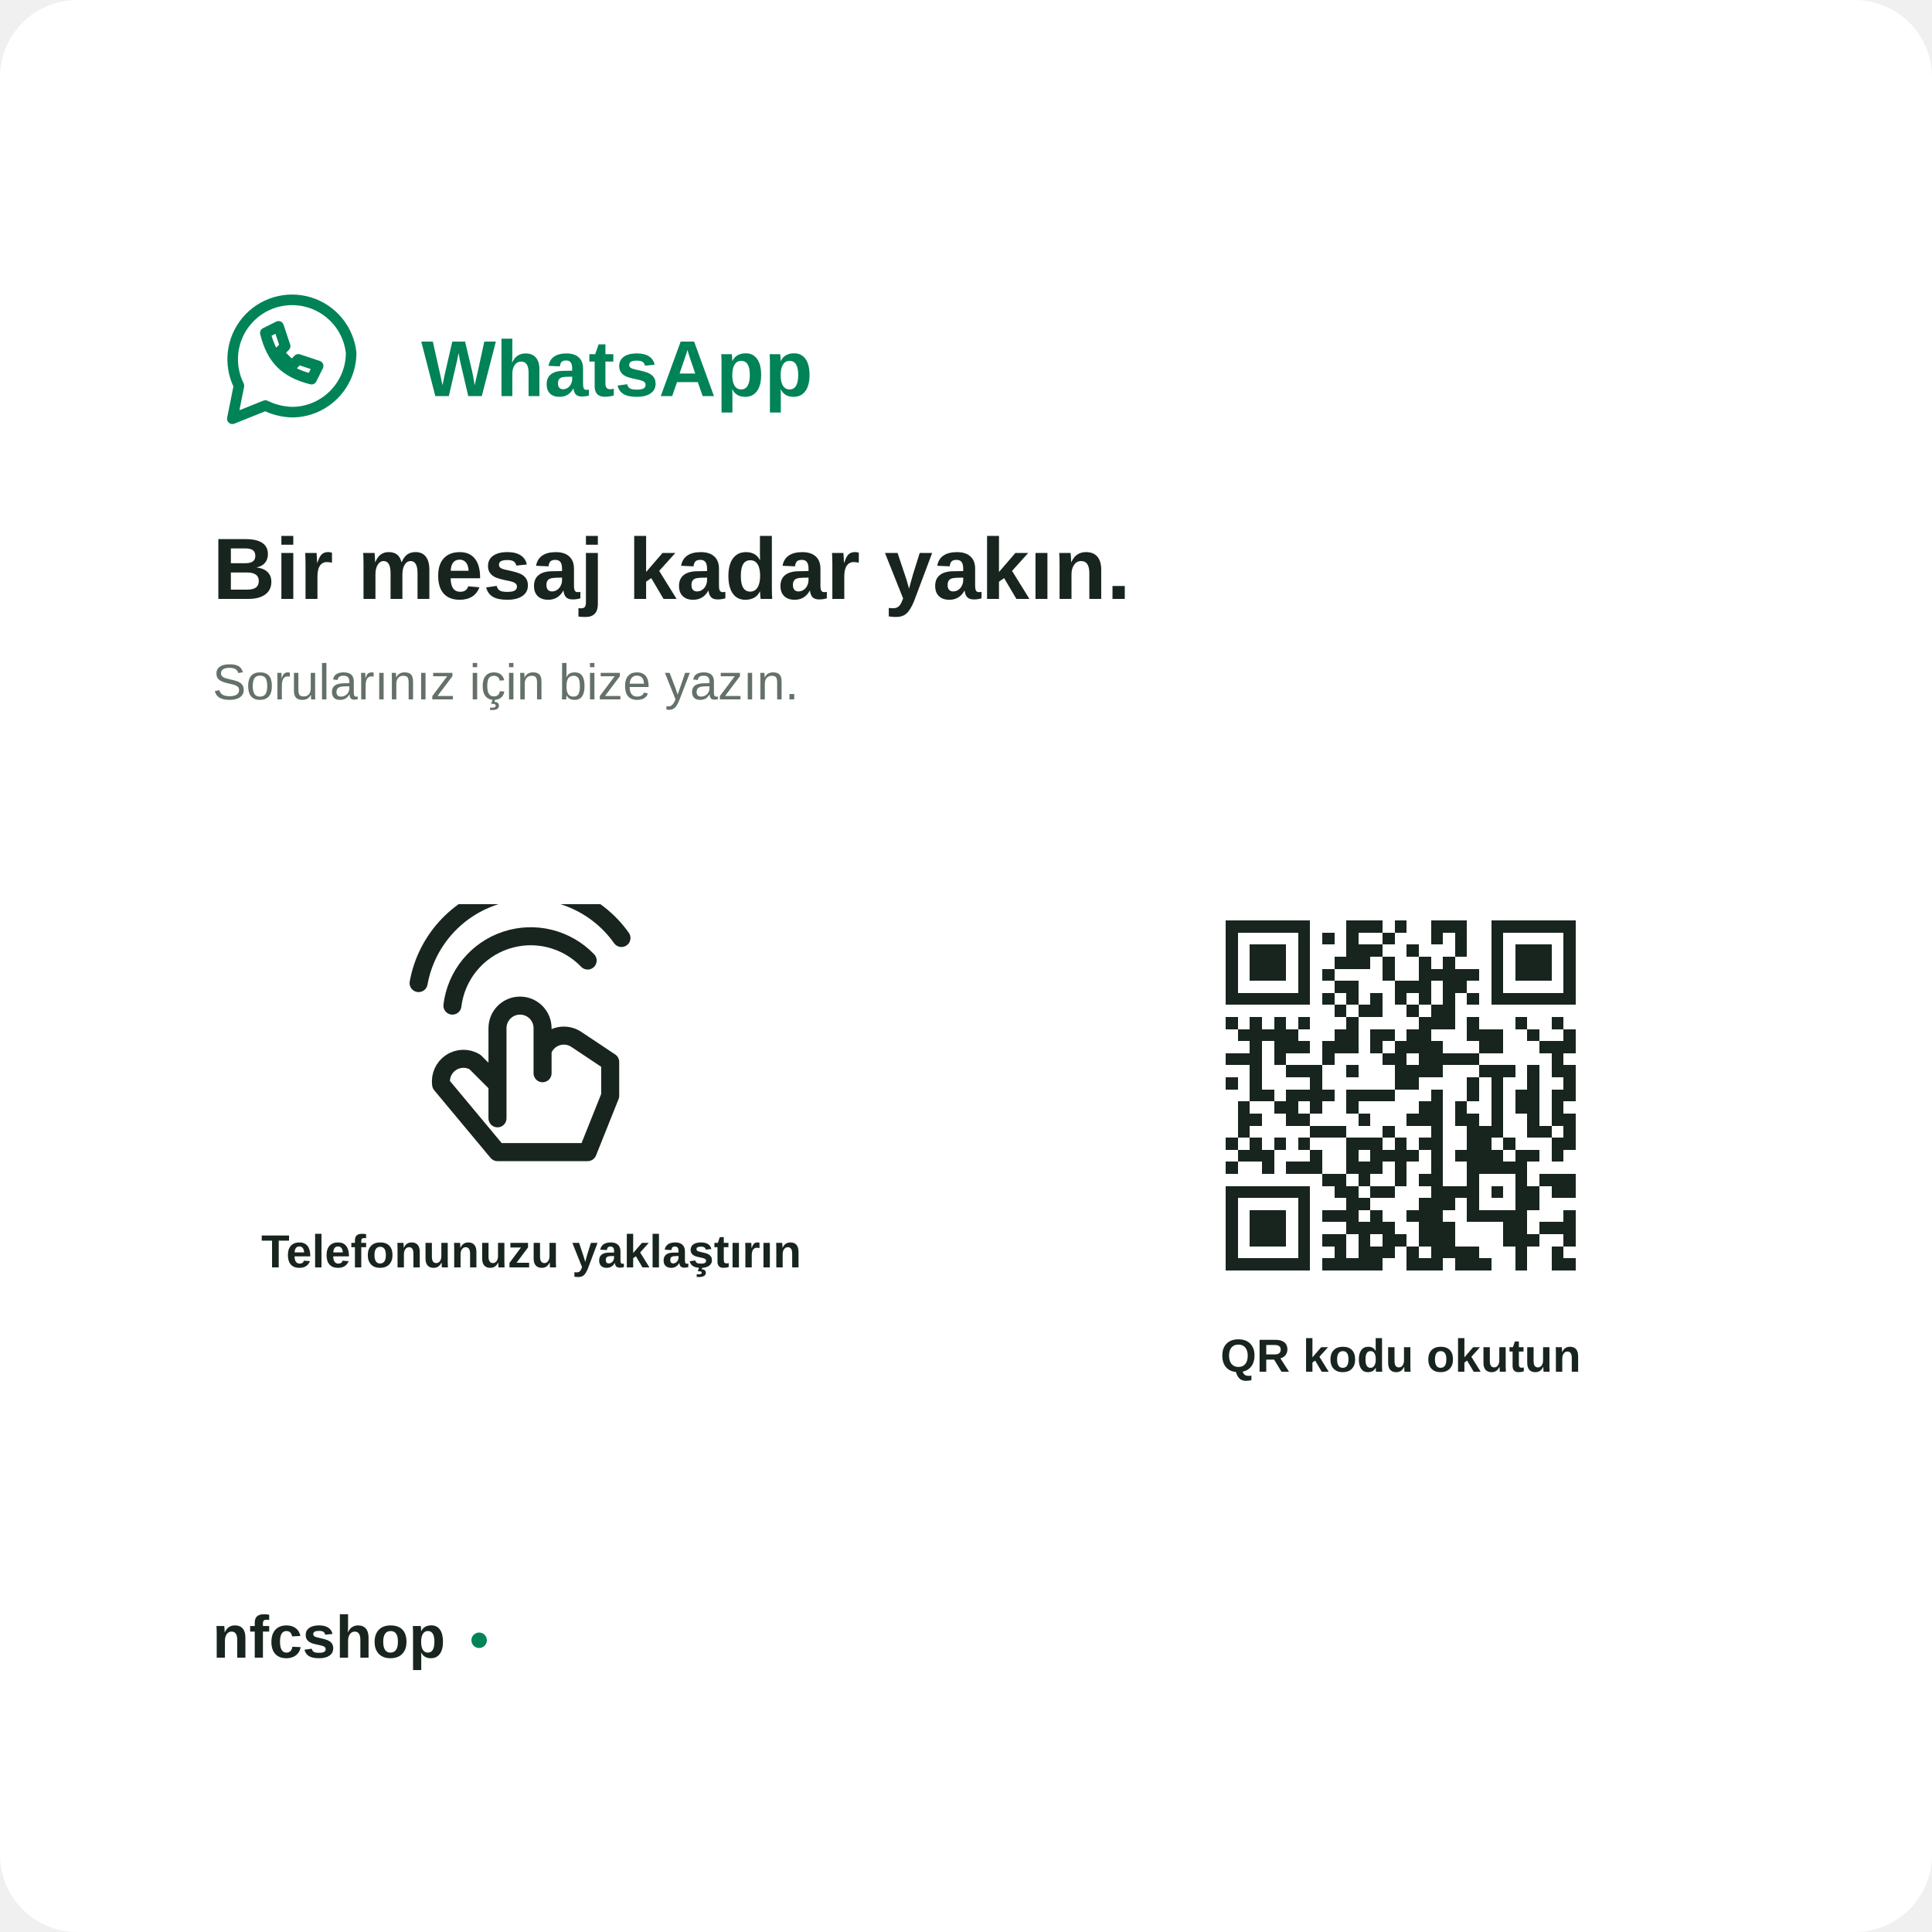
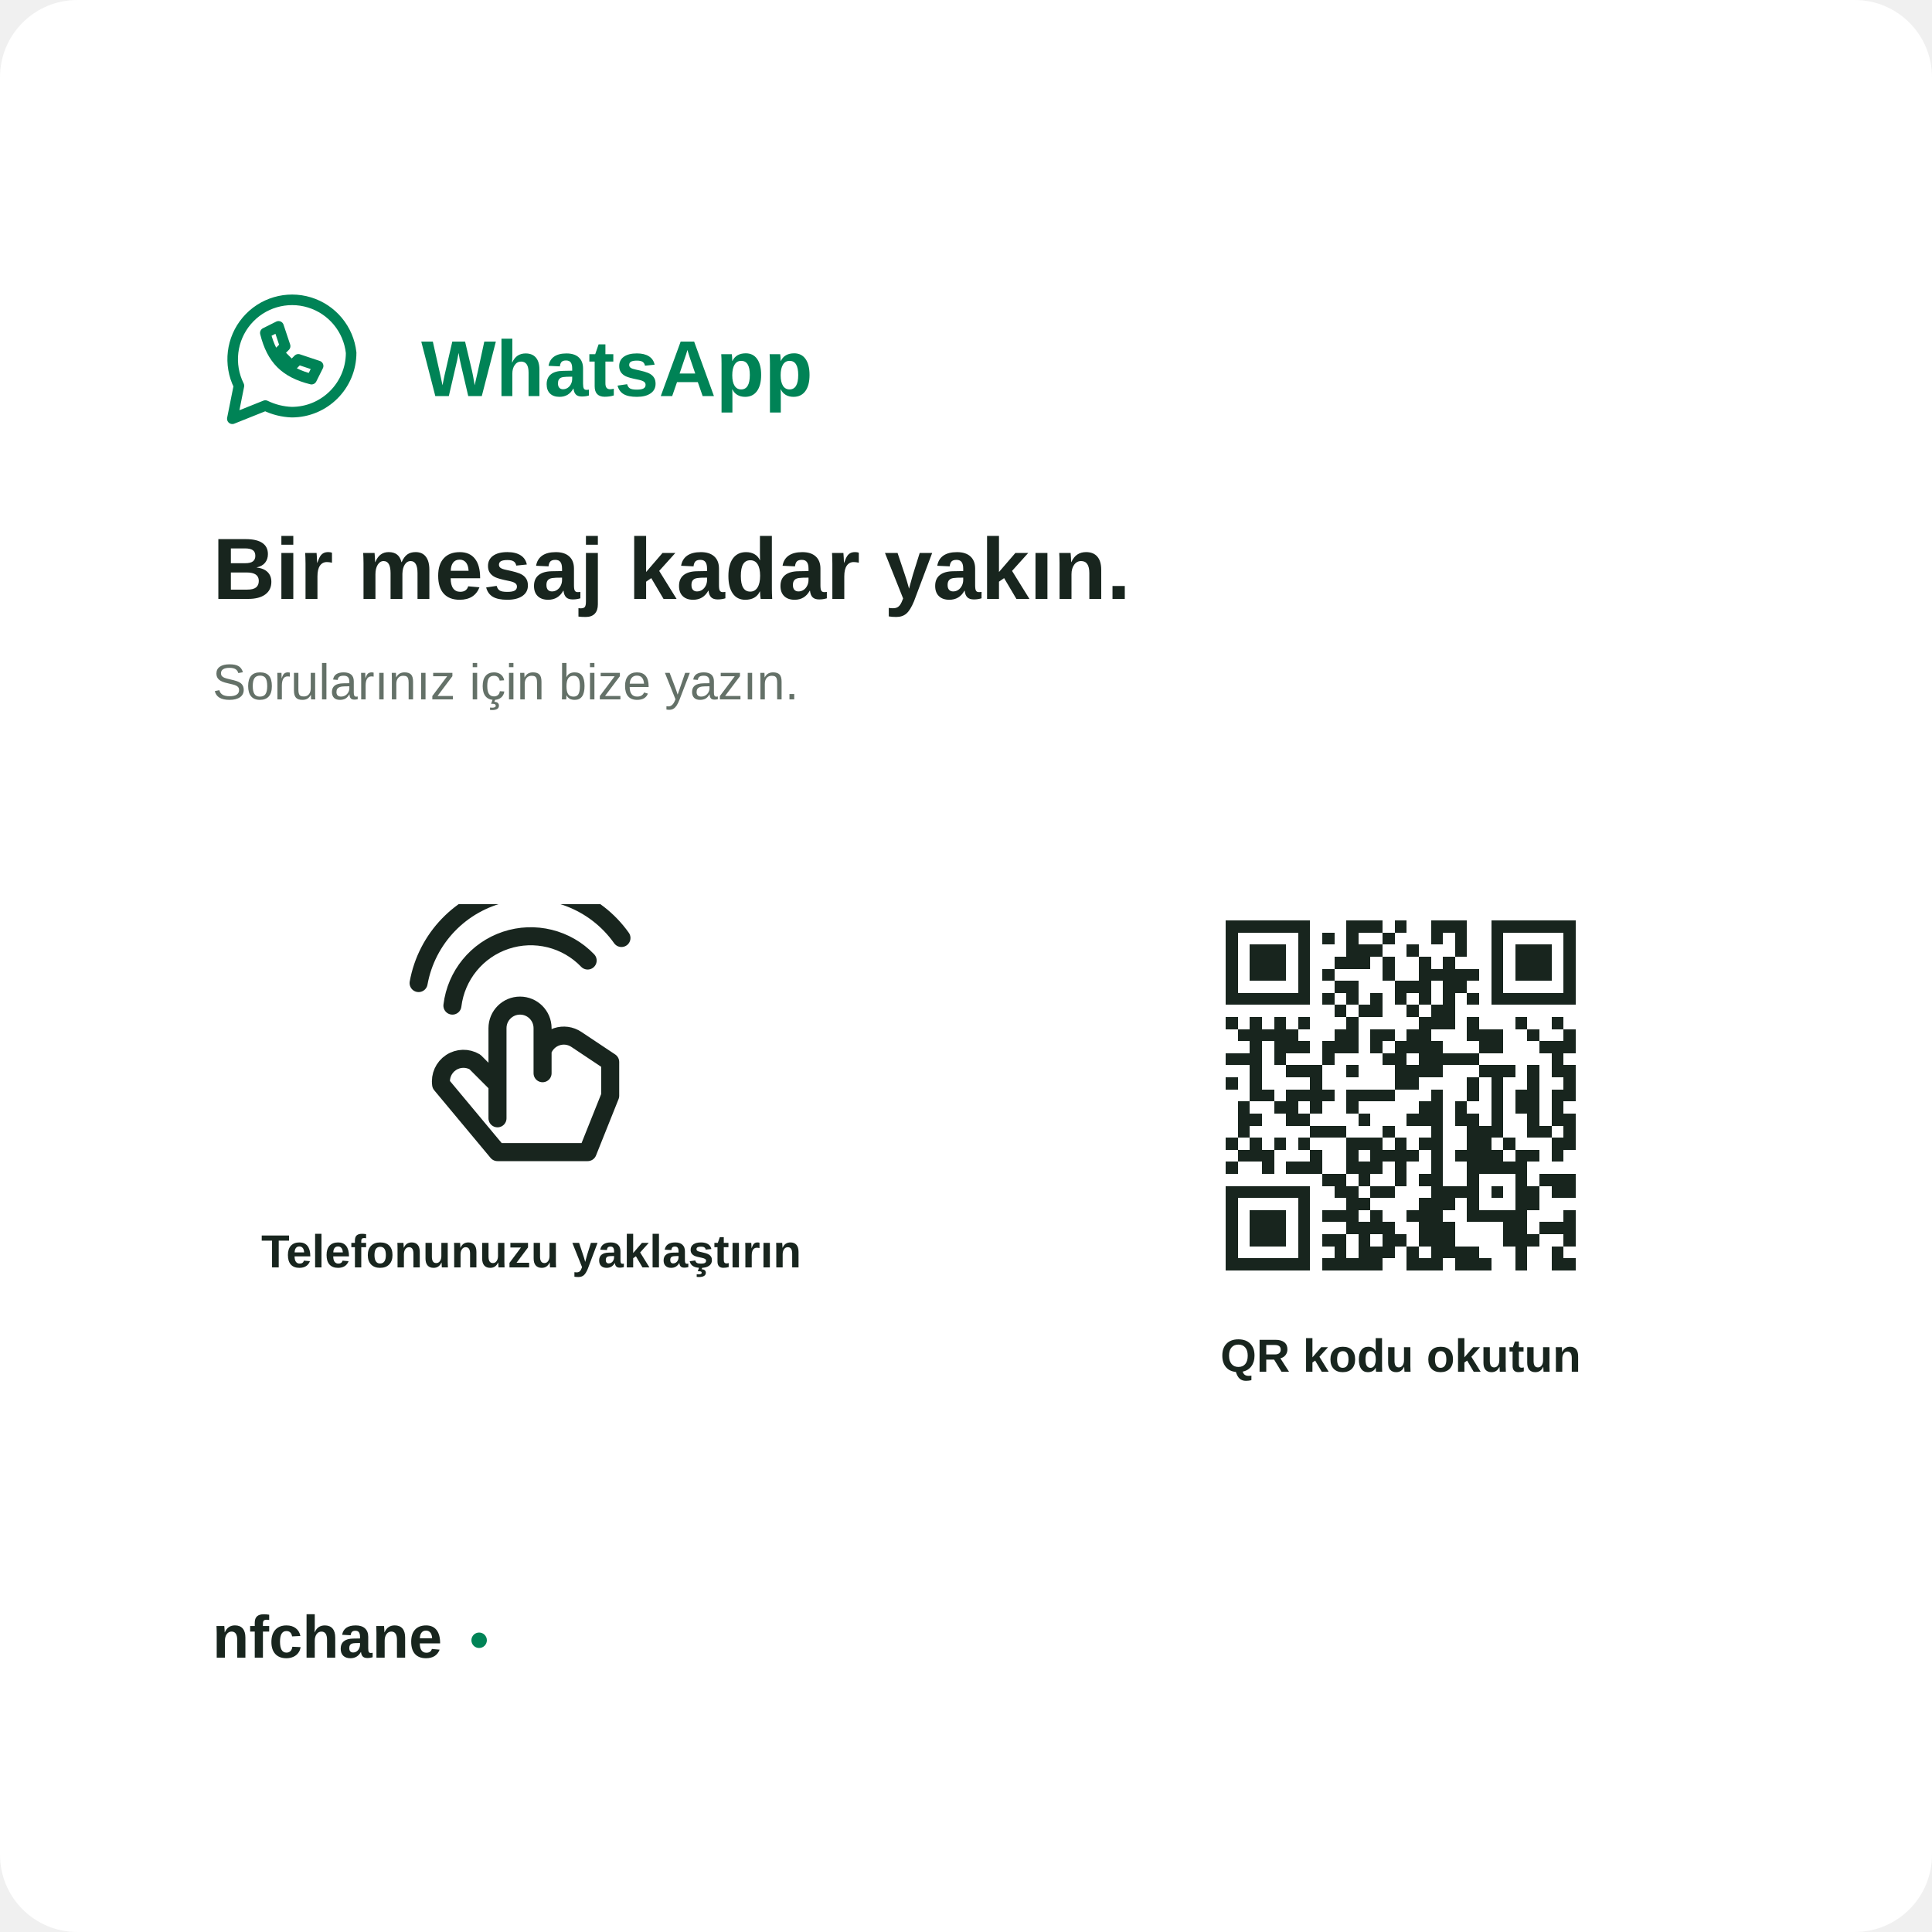
<svg xmlns="http://www.w3.org/2000/svg" width="1000" height="1000" viewBox="0 0 1000 1000">
  <rect width="1000" height="1000" rx="40" fill="#fff" />
  <svg x="110" y="145" width="82" height="82" viewBox="0 0 24 24" fill="none" stroke="#008356" stroke-width="1.6" stroke-linecap="round" stroke-linejoin="round">
    <path d="M21 11a9 9 0 0 1-9 9 10 10 0 0 1-4-1l-5 2 1-5a9 9 0 1 1 17-5Z" />
    <path d="M8 8c1 4 3 6 7 7l1-2-3-1-1 1-2-2 1-1-1-3-2 1Z" />
  </svg>
  <text x="218" y="205" fill="#008356" font-family="Arial, sans-serif" font-size="41" font-weight="600" text-anchor="start">WhatsApp</text>
  <text x="110" y="310" fill="#18251e" font-family="Arial, sans-serif" font-size="45" font-weight="700" text-anchor="start">Bir mesaj kadar yakın.</text>
  <text x="110" y="362" fill="#647168" font-family="Arial, sans-serif" font-size="26" font-weight="400" text-anchor="start">Sorularınız için bize yazın.</text>
  <svg x="205" y="468" width="140" height="140" viewBox="0 0 24 24" fill="none" stroke="#18251e" stroke-width="1.6" stroke-linecap="round" stroke-linejoin="round">
    <path d="M9 19v-8a2 2 0 0 1 4 0v4-2a2 2 0 0 1 3-1l3 2v3l-2 5H9l-5-6a2 2 0 0 1 3-2l2 2M5 9a7 7 0 0 1 12-4M2 7A10 10 0 0 1 20 3" />
  </svg>
  <text x="275" y="656" fill="#18251e" font-family="Arial, sans-serif" font-size="24" font-weight="600" text-anchor="middle">Telefonunuzu yaklaştırın</text>
  <svg x="622" y="464" width="206" height="206" viewBox="0 0 33 33" shape-rendering="crispEdges">
    <path fill="#ffffff" d="M0 0h33v33H0z" />
    <path stroke="#18251e" d="M2 2.5h7m3 0h3m1 0h1m2 0h3m2 0h7M2 3.5h1m5 0h1m1 0h1m1 0h1m2 0h1m3 0h1m1 0h1m2 0h1m5 0h1M2 4.5h1m1 0h3m1 0h1m3 0h3m2 0h1m3 0h1m2 0h1m1 0h3m1 0h1M2 5.5h1m1 0h3m1 0h1m2 0h3m1 0h1m2 0h1m1 0h1m3 0h1m1 0h3m1 0h1M2 6.5h1m1 0h3m1 0h1m1 0h1m4 0h1m2 0h5m1 0h1m1 0h3m1 0h1M2 7.5h1m5 0h1m2 0h2m3 0h3m1 0h2m2 0h1m5 0h1M2 8.5h7m1 0h1m1 0h1m1 0h1m1 0h1m1 0h1m1 0h1m1 0h1m1 0h7M11 9.5h1m1 0h2m2 0h1m1 0h2M2 10.5h1m1 0h1m1 0h1m1 0h1m3 0h1m5 0h3m1 0h1m3 0h1m2 0h1M3 11.5h5m3 0h2m1 0h2m1 0h2m3 0h3m2 0h1m2 0h1M4 12.5h1m1 0h3m1 0h3m1 0h1m1 0h4m3 0h2m3 0h3M2 13.5h3m1 0h1m3 0h1m4 0h2m1 0h5m6 0h1M4 14.5h1m2 0h3m2 0h1m3 0h4m3 0h3m1 0h1m1 0h2M2 15.5h1m1 0h1m4 0h1m6 0h2m4 0h1m1 0h1m2 0h1m2 0h1M4 16.5h2m1 0h4m1 0h4m3 0h1m2 0h1m1 0h1m1 0h2m1 0h2M3 17.5h1m2 0h2m1 0h1m2 0h1m5 0h2m1 0h1m2 0h1m1 0h2m1 0h1M3 18.5h2m2 0h2m4 0h1m3 0h3m1 0h2m1 0h1m2 0h1m1 0h2M3 19.5h1m5 0h3m3 0h1m3 0h1m2 0h3m2 0h2m1 0h1M2 20.5h1m1 0h1m1 0h1m1 0h1m3 0h3m1 0h1m1 0h2m2 0h2m1 0h1m3 0h2M3 21.5h3m3 0h1m2 0h1m1 0h4m1 0h1m1 0h4m1 0h2m1 0h1M2 22.5h1m2 0h1m1 0h3m2 0h3m1 0h1m2 0h1m2 0h5M10 23.5h2m1 0h1m2 0h1m1 0h2m2 0h1m3 0h1m1 0h3M2 24.5h7m2 0h2m1 0h2m3 0h4m1 0h1m1 0h2m1 0h2M2 25.5h1m5 0h1m3 0h2m4 0h3m1 0h1m3 0h2M2 26.5h1m1 0h3m1 0h1m1 0h3m1 0h1m2 0h3m2 0h5m3 0h1M2 27.5h1m1 0h3m1 0h1m3 0h4m2 0h3m4 0h2m1 0h3M2 28.5h1m1 0h3m1 0h1m1 0h2m1 0h1m1 0h2m1 0h3m4 0h3m2 0h1M2 29.5h1m5 0h1m2 0h1m1 0h3m1 0h1m1 0h4m3 0h1m2 0h1M2 30.5h7m1 0h5m2 0h3m1 0h3m2 0h1m2 0h2" />
  </svg>
  <text x="725" y="710" fill="#18251e" font-family="Arial, sans-serif" font-size="24" font-weight="600" text-anchor="middle">QR kodu okutun</text>
-   <text x="110" y="858" fill="#18251e" font-family="Arial, sans-serif" font-size="31" font-weight="700" text-anchor="start">nfcshop</text>
+   <text x="110" y="858" fill="#18251e" font-family="Arial, sans-serif" font-size="31" font-weight="700" text-anchor="start">nfchane</text>
  <circle cx="248" cy="849" r="4" fill="#008356" />
</svg>
